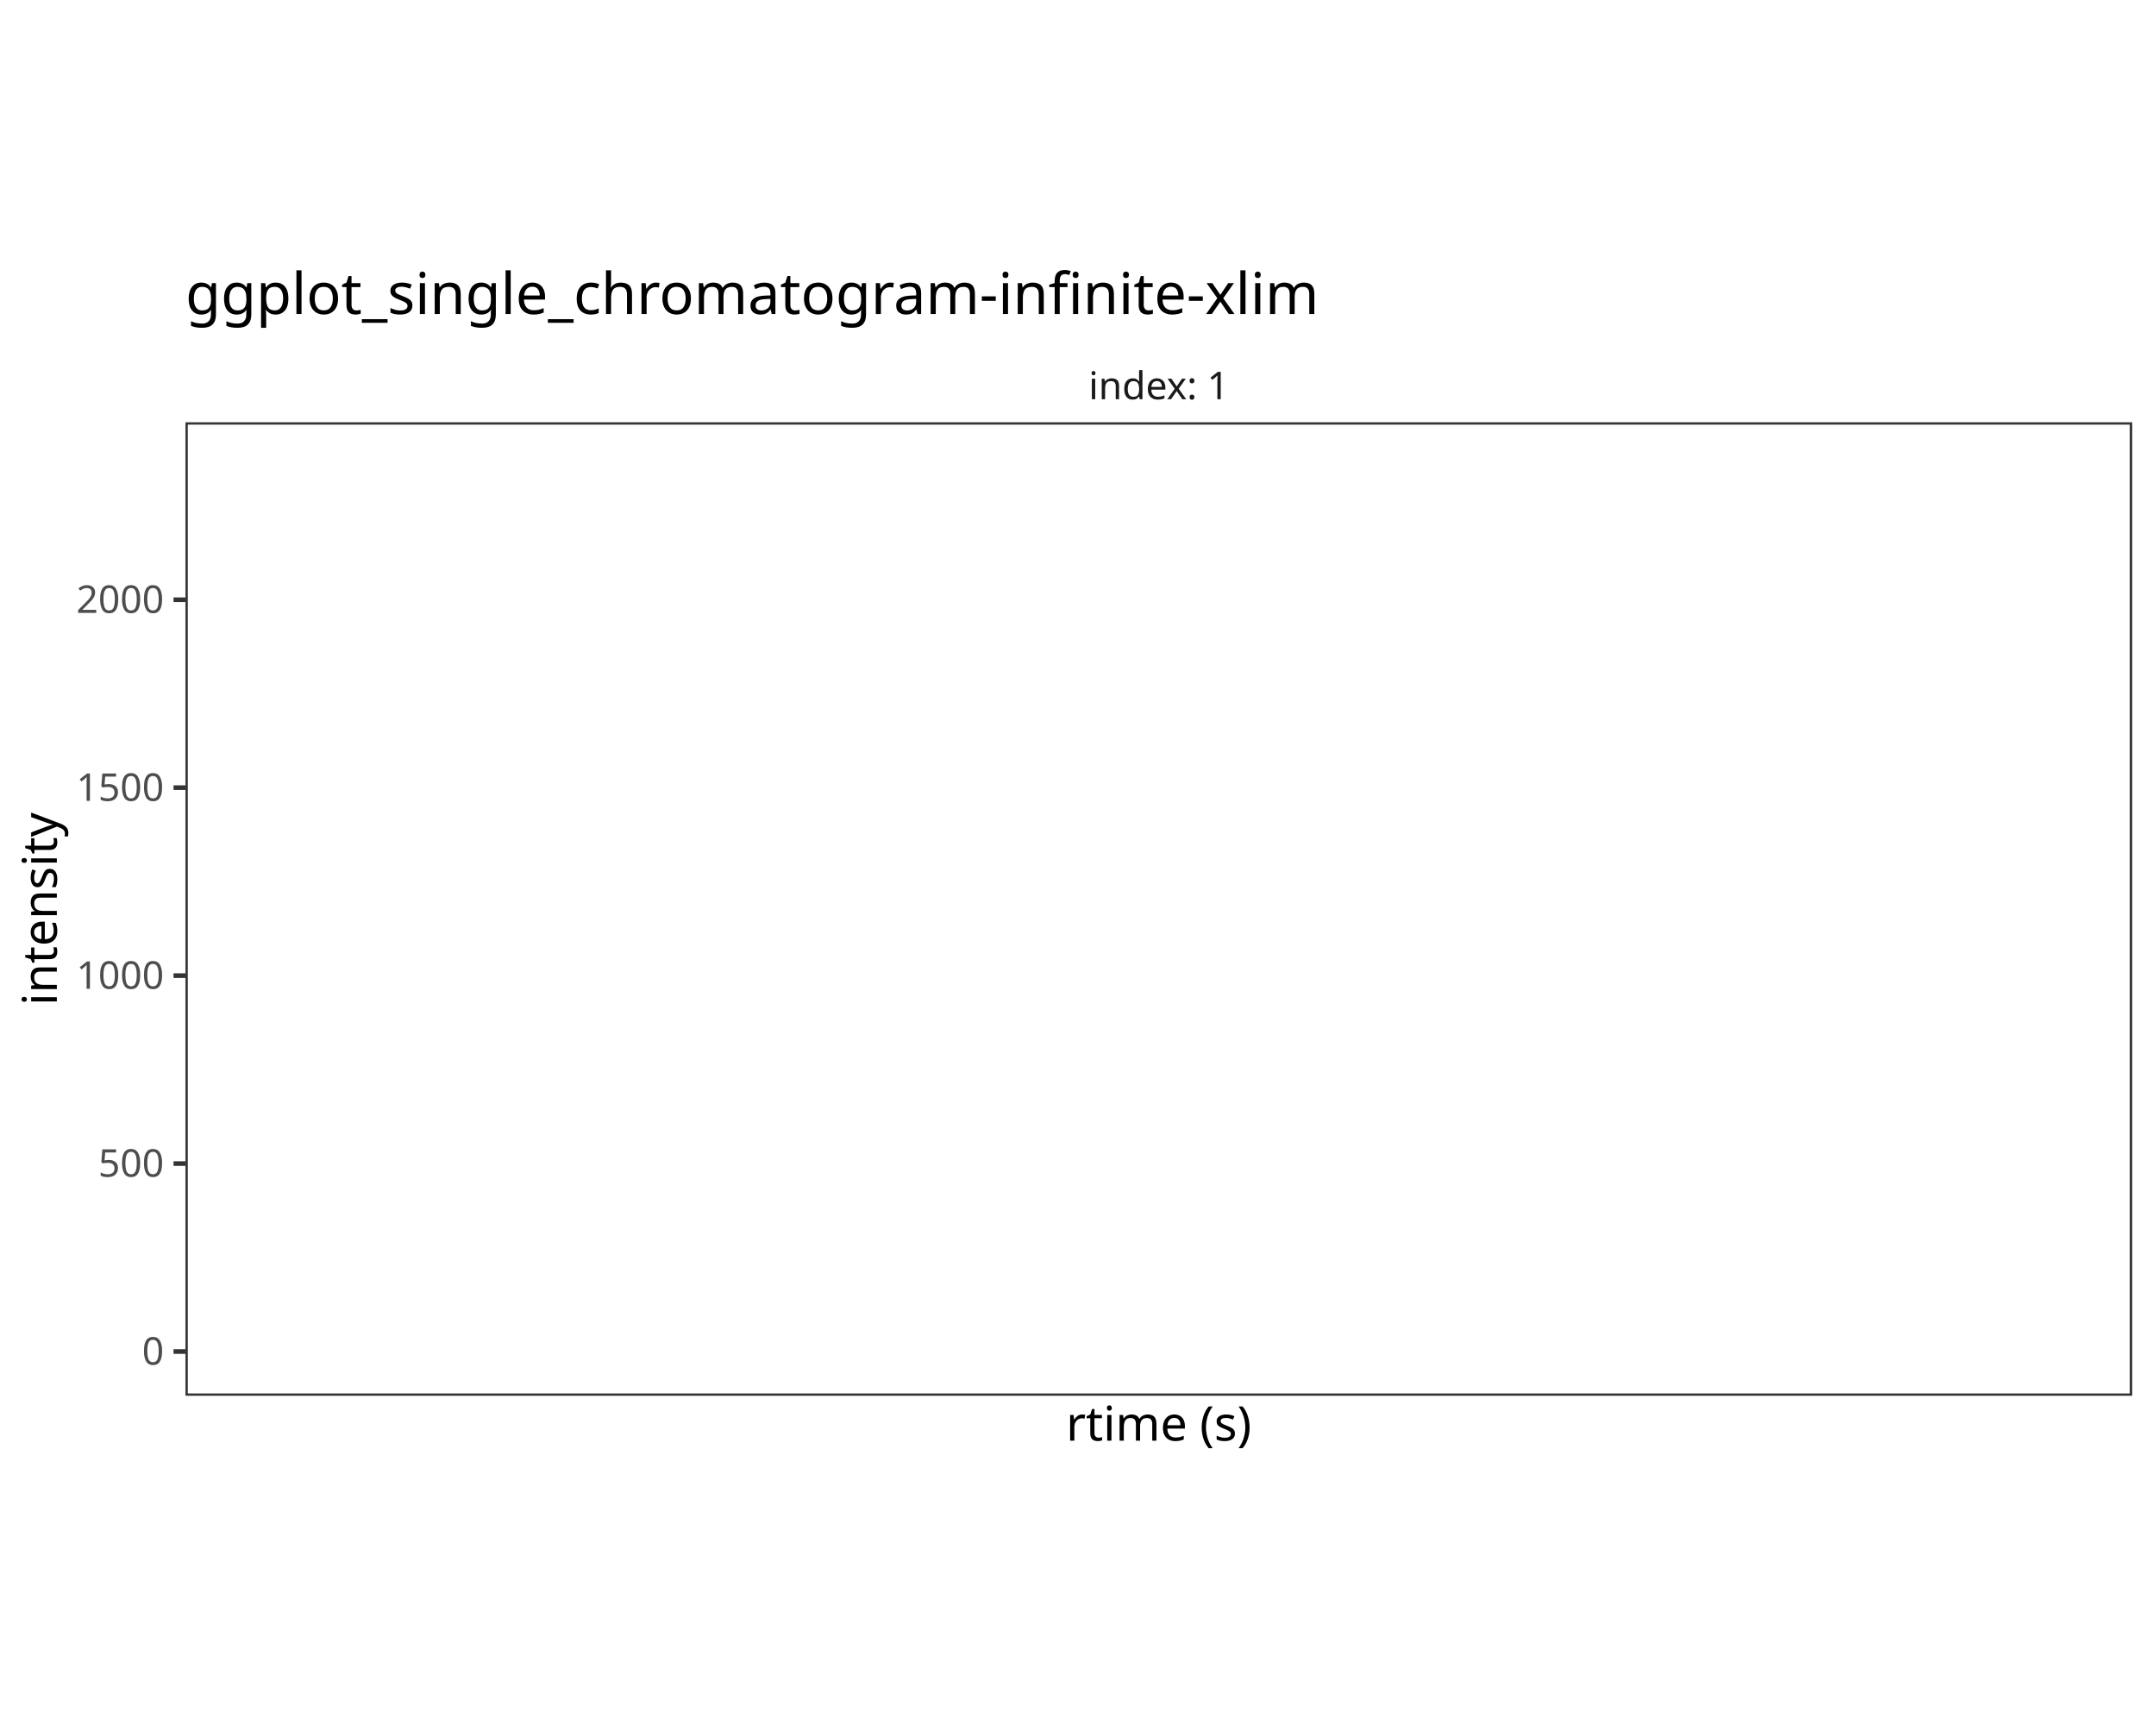
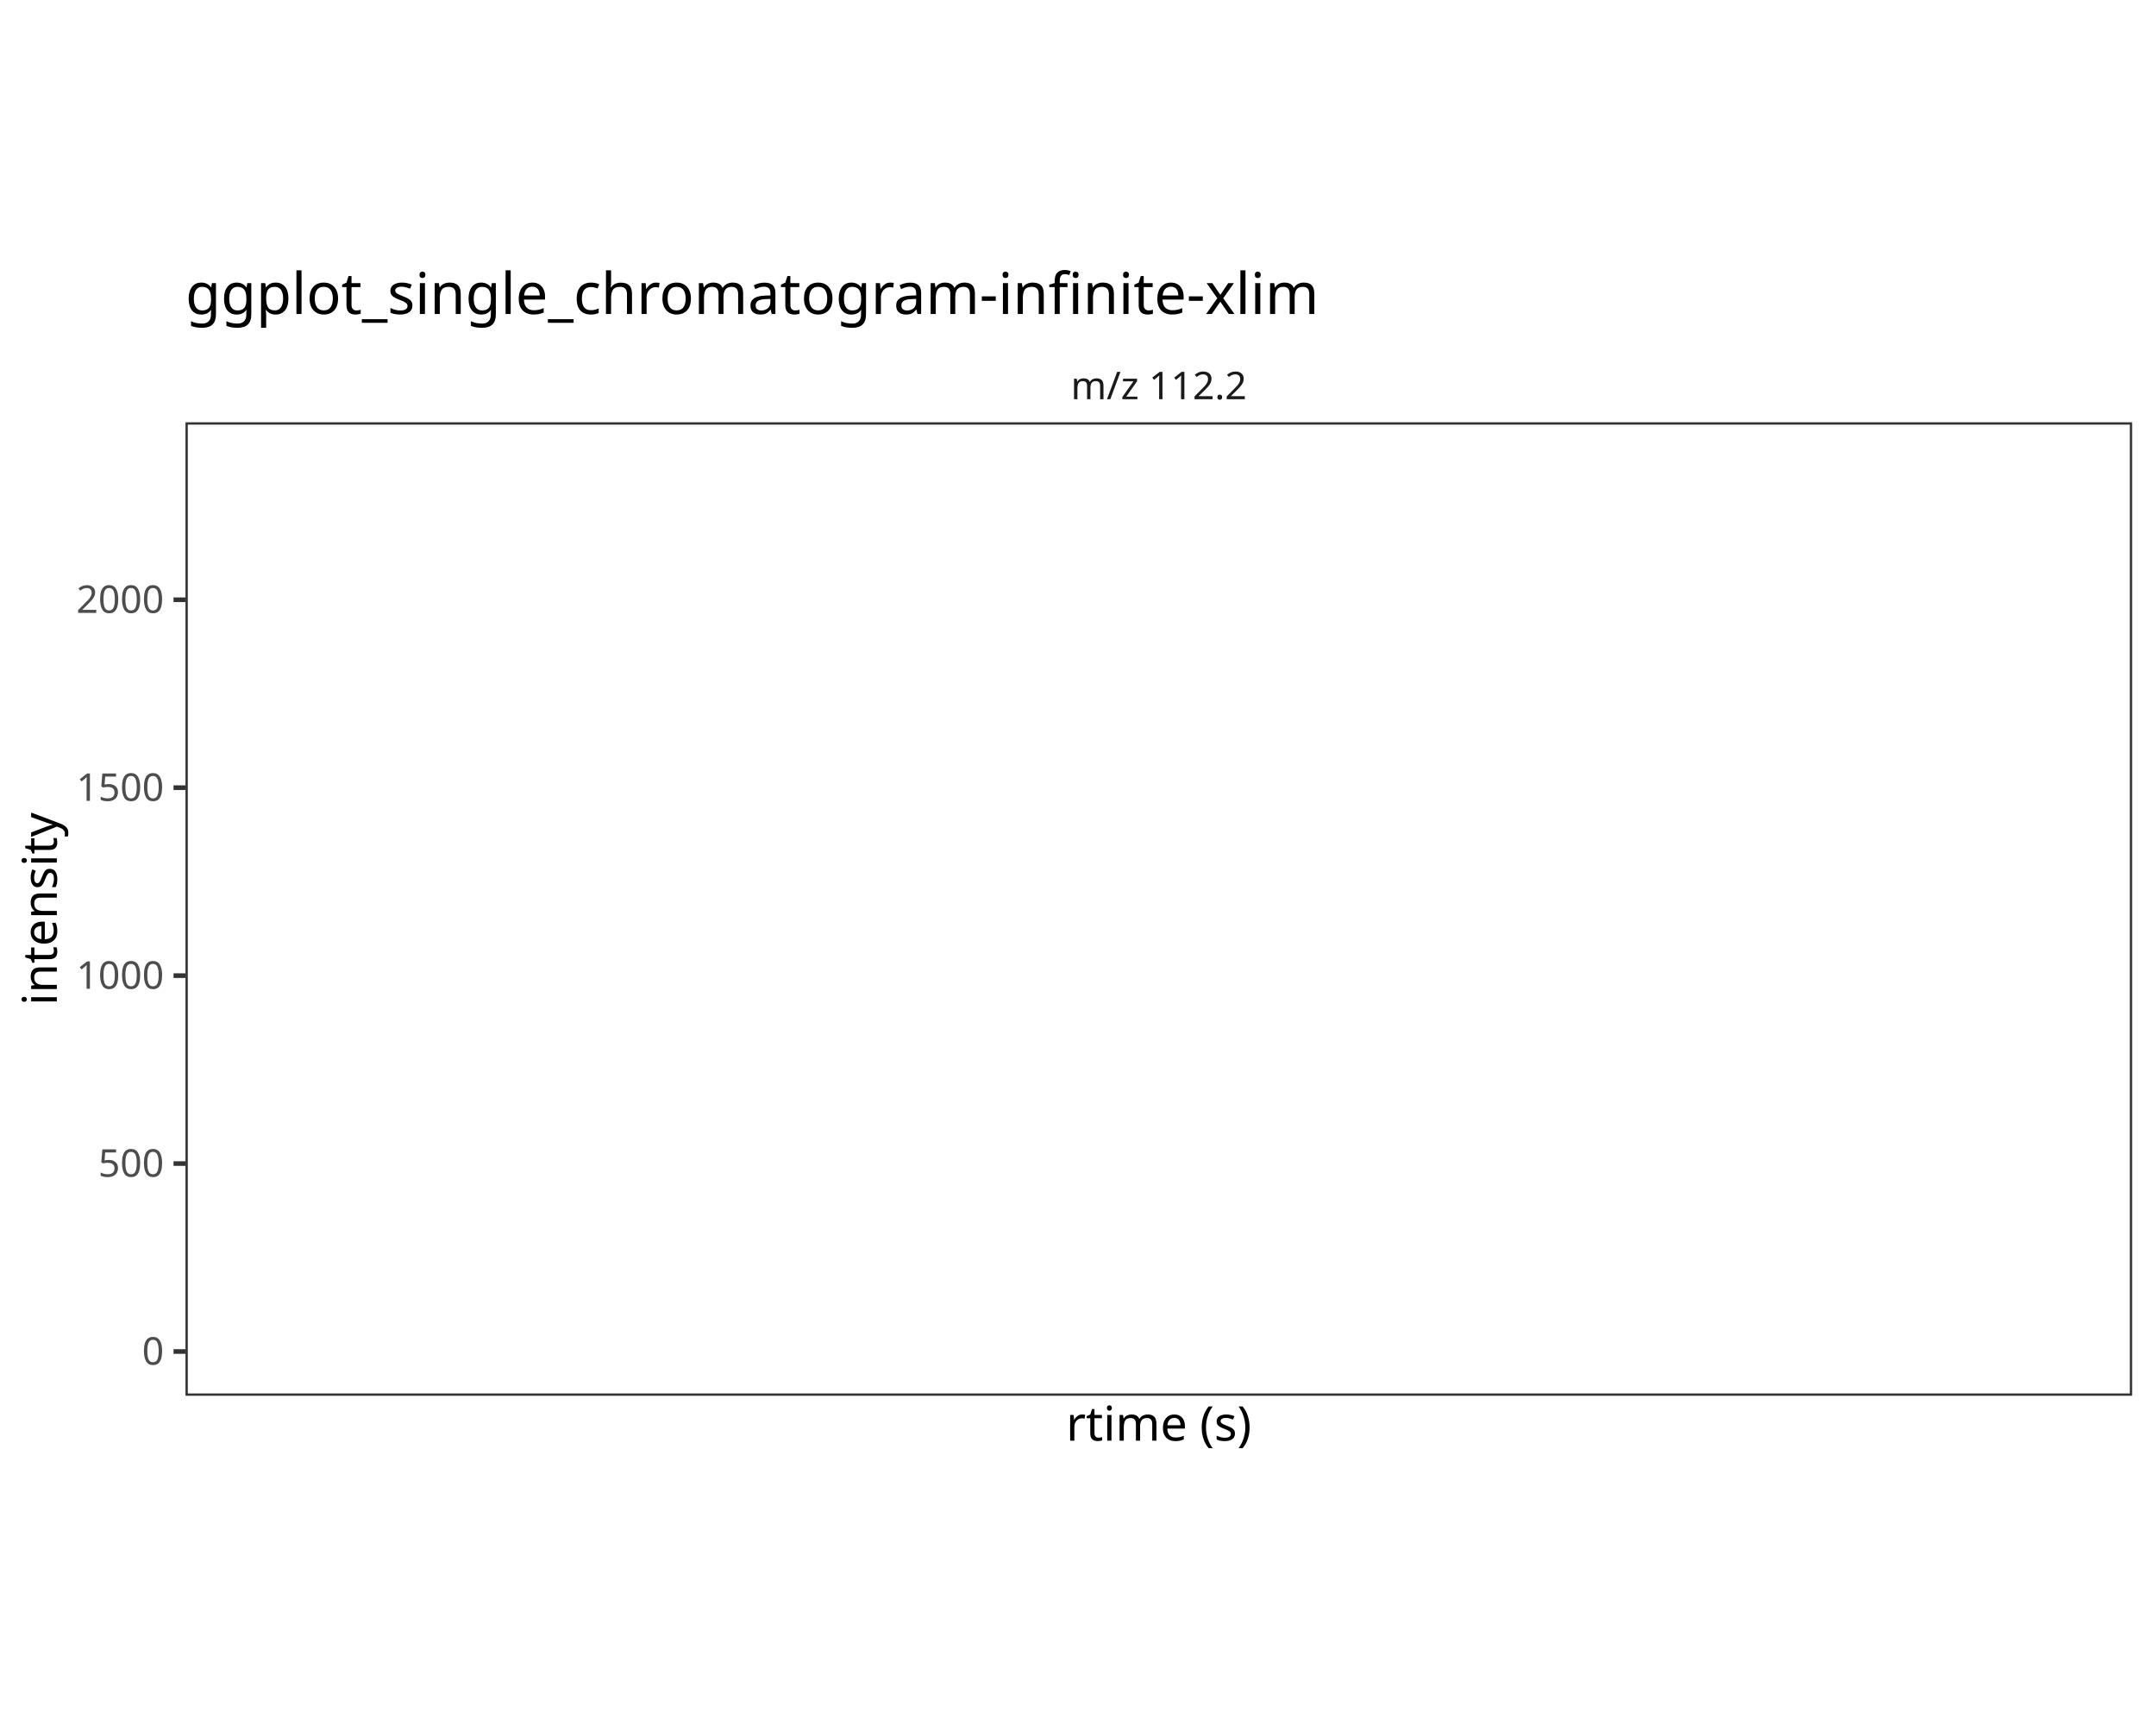
<svg xmlns="http://www.w3.org/2000/svg" class="svglite" data-engine-version="2.0" width="720.00pt" height="576.00pt" viewBox="0 0 720.00 576.00">
  <defs>
    <style type="text/css">
    .svglite line, .svglite polyline, .svglite polygon, .svglite path, .svglite rect, .svglite circle {
      fill: none;
      stroke: #000000;
      stroke-linecap: round;
      stroke-linejoin: round;
      stroke-miterlimit: 10.00;
    }
  </style>
  </defs>
  <rect width="100%" height="100%" style="stroke: none; fill: #FFFFFF;" />
  <defs>
    <clipPath id="cpMC4wMHw3MjAuMDB8MC4wMHw1NzYuMDA=">
      <rect x="0.00" y="0.00" width="720.00" height="576.00" />
    </clipPath>
  </defs>
  <g clip-path="url(#cpMC4wMHw3MjAuMDB8MC4wMHw1NzYuMDA=)">
</g>
  <defs>
    <clipPath id="cpMC4wMHw3MjAuMDB8ODMuNjV8NDkyLjM1">
      <rect x="0" y="83.65" width="720.00" height="408.69" />
    </clipPath>
  </defs>
  <g clip-path="url(#cpMC4wMHw3MjAuMDB8ODMuNjV8NDkyLjM1)">
    <rect x="0" y="83.65" width="720.00" height="408.69" style="stroke-width: 1.55; stroke: #FFFFFF; fill: #FFFFFF;" />
  </g>
  <g clip-path="url(#cpMC4wMHw3MjAuMDB8MC4wMHw1NzYuMDA=)">
</g>
  <defs>
    <clipPath id="cpNjEuOTR8NzEyLjAzfDE0MS4wMXw0NjYuMDY=">
      <rect x="61.94" y="141.01" width="650.09" height="325.05" />
    </clipPath>
  </defs>
  <g clip-path="url(#cpNjEuOTR8NzEyLjAzfDE0MS4wMXw0NjYuMDY=)">
    <rect x="61.94" y="141.01" width="650.09" height="325.05" style="stroke-width: 1.55; stroke: none; fill: #FFFFFF;" />
    <rect x="61.94" y="141.01" width="650.09" height="325.05" style="stroke-width: 1.55; stroke: #333333;" />
  </g>
  <g clip-path="url(#cpMC4wMHw3MjAuMDB8MC4wMHw1NzYuMDA=)">
</g>
  <defs>
    <clipPath id="cpNjEuOTR8NzEyLjAzfDExNi43OXwxNDEuMDE=">
      <rect x="61.94" y="116.79" width="650.09" height="24.22" />
    </clipPath>
  </defs>
  <g clip-path="url(#cpNjEuOTR8NzEyLjAzfDExNi43OXwxNDEuMDE=)">
-     <text x="386.98" y="133.31" text-anchor="middle" style="font-size: 12.80px; fill: #1A1A1A; font-family: sans;" textLength="44.84px" lengthAdjust="spacingAndGlyphs">index: 1</text>
+     <text x="386.98" y="133.31" text-anchor="middle" style="font-size: 12.80px; fill: #1A1A1A; font-family: sans;" textLength="56.22px" lengthAdjust="spacingAndGlyphs">m/z 112.2</text>
  </g>
  <g clip-path="url(#cpMC4wMHw3MjAuMDB8MC4wMHw1NzYuMDA=)">
    <text x="54.77" y="455.69" text-anchor="end" style="font-size: 12.80px; fill: #4D4D4D; font-family: sans;" textLength="7.12px" lengthAdjust="spacingAndGlyphs">0</text>
    <text x="54.77" y="392.93" text-anchor="end" style="font-size: 12.80px; fill: #4D4D4D; font-family: sans;" textLength="21.36px" lengthAdjust="spacingAndGlyphs">500</text>
    <text x="54.77" y="330.17" text-anchor="end" style="font-size: 12.80px; fill: #4D4D4D; font-family: sans;" textLength="28.48px" lengthAdjust="spacingAndGlyphs">1000</text>
    <text x="54.77" y="267.42" text-anchor="end" style="font-size: 12.80px; fill: #4D4D4D; font-family: sans;" textLength="28.48px" lengthAdjust="spacingAndGlyphs">1500</text>
    <text x="54.77" y="204.66" text-anchor="end" style="font-size: 12.80px; fill: #4D4D4D; font-family: sans;" textLength="28.48px" lengthAdjust="spacingAndGlyphs">2000</text>
    <polyline points="57.95,451.28 61.94,451.28 " style="stroke-width: 1.55; stroke: #333333; stroke-linecap: butt;" />
    <polyline points="57.95,388.53 61.94,388.53 " style="stroke-width: 1.55; stroke: #333333; stroke-linecap: butt;" />
    <polyline points="57.95,325.77 61.94,325.77 " style="stroke-width: 1.55; stroke: #333333; stroke-linecap: butt;" />
    <polyline points="57.95,263.01 61.94,263.01 " style="stroke-width: 1.55; stroke: #333333; stroke-linecap: butt;" />
    <polyline points="57.95,200.26 61.94,200.26 " style="stroke-width: 1.55; stroke: #333333; stroke-linecap: butt;" />
    <text x="386.98" y="481.05" text-anchor="middle" style="font-size: 16.00px; font-family: sans;" textLength="58.67px" lengthAdjust="spacingAndGlyphs">rtime (s)</text>
    <text transform="translate(18.98,303.54) rotate(-90)" text-anchor="middle" style="font-size: 16.00px; font-family: sans;" textLength="58.70px" lengthAdjust="spacingAndGlyphs">intensity</text>
    <text x="61.94" y="104.84" style="font-size: 19.20px; font-family: sans;" textLength="350.06px" lengthAdjust="spacingAndGlyphs">ggplot_single_chromatogram-infinite-xlim</text>
  </g>
</svg>
